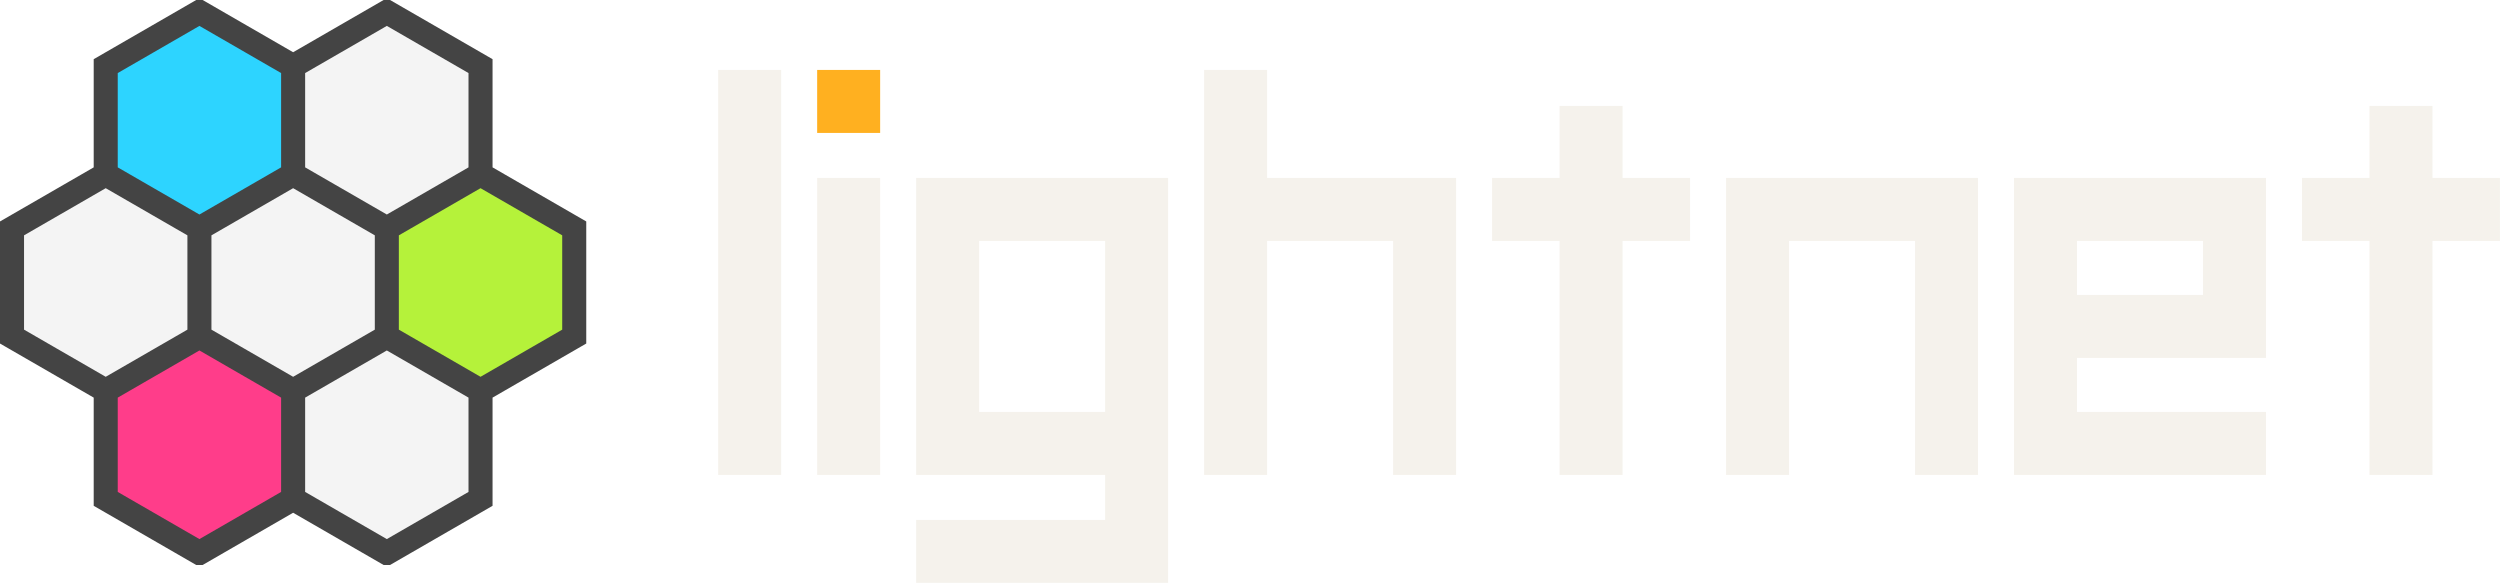
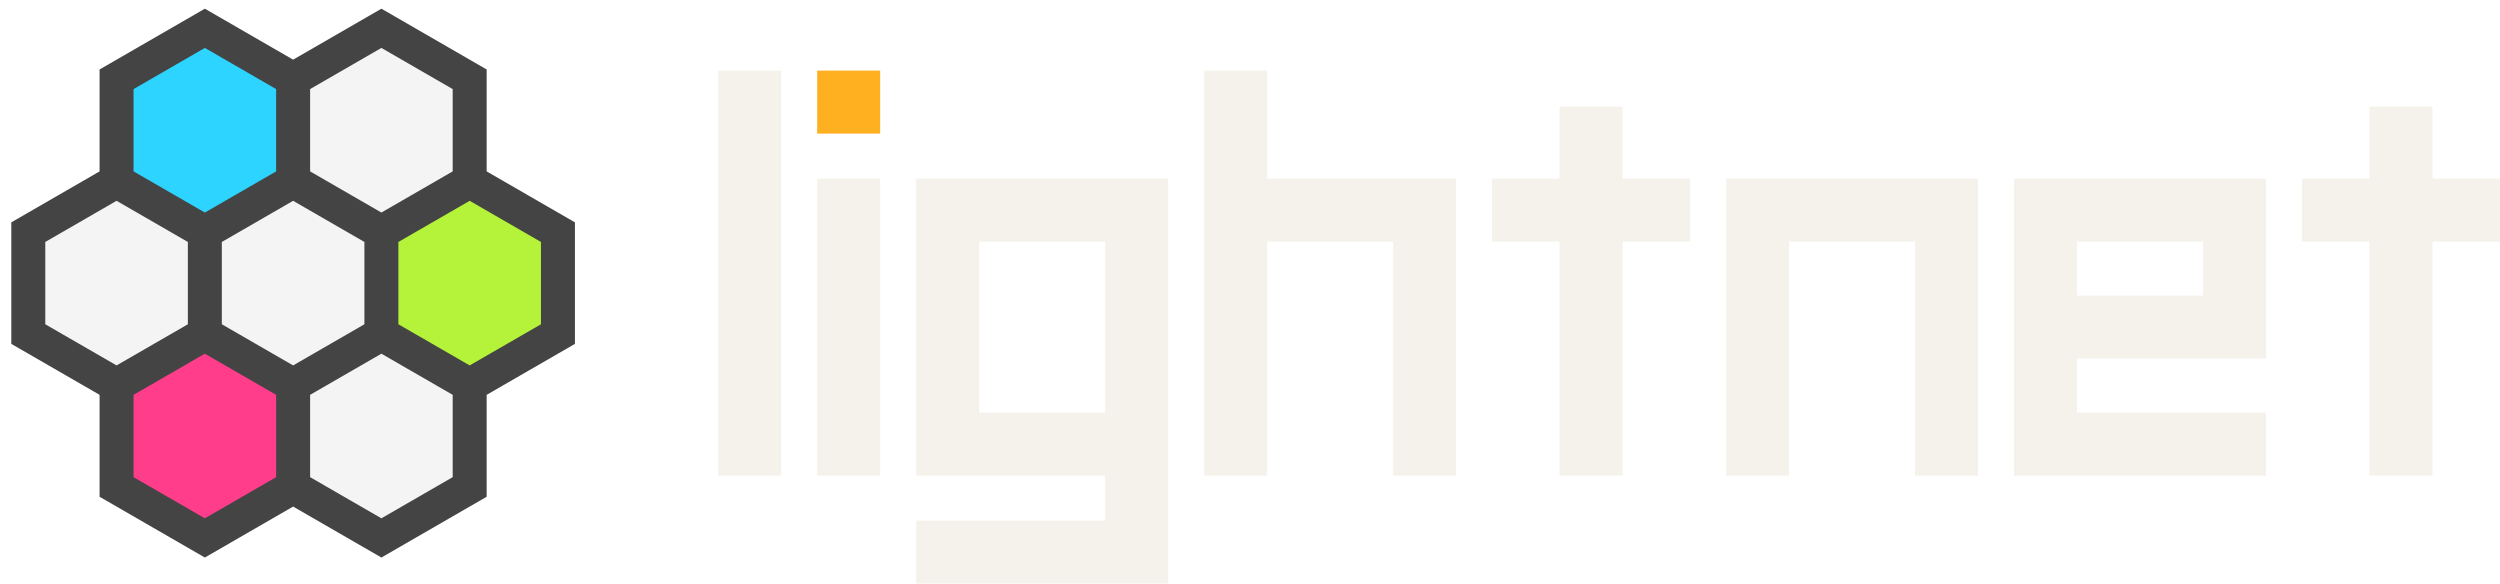
- <svg xmlns="http://www.w3.org/2000/svg" viewBox="0 0 476.03 111.00" width="476.03" height="111">
-   <svg viewBox="-48.765 -47 97.531 94" width="111.63" height="107.58" style="display: block;" x="0.00" y="0.00">
+ <svg xmlns="http://www.w3.org/2000/svg" viewBox="0 0 344.78 80.48" width="344.78" height="80.48">
+   <svg viewBox="-51.765 -50 103.531 100" width="80.85" height="78.09" style="display: block;" x="0.00" y="0.00">
    <path d="M0.00 -18.00L15.59 -9.00L15.59 9.00L0.00 18.00L-15.59 9.00L-15.59 -9.00Z" fill="rgba(244,244,244,1)" />
    <path d="M31.18 -18.00L46.77 -9.00L46.77 9.00L31.18 18.00L15.59 9.00L15.59 -9.00Z" fill="#B5F23A" />
    <path d="M15.59 -45.00L31.18 -36.00L31.18 -18.00L15.59 -9.00L0.00 -18.00L-0.00 -36.00Z" fill="rgba(244,244,244,1)" />
    <path d="M-15.59 -45.00L0.00 -36.00L0.00 -18.00L-15.59 -9.00L-31.18 -18.00L-31.18 -36.00Z" fill="#2DD4FF" />
    <path d="M-31.18 -18.00L-15.59 -9.00L-15.59 9.00L-31.18 18.00L-46.77 9.00L-46.77 -9.00Z" fill="rgba(244,244,244,1)" />
    <path d="M-15.59 9.00L0.00 18.00L0.00 36.00L-15.59 45.00L-31.18 36.00L-31.18 18.00Z" fill="#FF3D8A" />
    <path d="M15.59 9.00L31.18 18.00L31.18 36.00L15.59 45.00L0.00 36.00L-0.00 18.00Z" fill="rgba(244,244,244,1)" />
-     <path d="M0.00 -18.00L15.59 -9.00L15.59 9.00L0.00 18.00L-15.59 9.00L-15.59 -9.00ZM31.18 -18.00L46.77 -9.00L46.77 9.00L31.18 18.00L15.59 9.00L15.59 -9.00ZM15.59 -45.00L31.18 -36.00L31.18 -18.00L15.59 -9.00L0.00 -18.00L-0.00 -36.00ZM-15.59 -45.00L0.00 -36.00L0.00 -18.00L-15.59 -9.00L-31.18 -18.00L-31.18 -36.00ZM-31.18 -18.00L-15.59 -9.00L-15.59 9.00L-31.18 18.00L-46.77 9.00L-46.77 -9.00ZM-15.59 9.00L0.00 18.00L0.00 36.00L-15.59 45.00L-31.18 36.00L-31.18 18.00ZM15.59 9.00L31.18 18.00L31.18 36.00L15.59 45.00L0.00 36.00L-0.00 18.00Z" fill="none" stroke="rgba(68,68,68,1)" stroke-width="4" stroke-linejoin="miter" />
+     <path d="M0.00 -18.00L15.59 -9.00L15.59 9.00L0.00 18.00L-15.59 9.00L-15.59 -9.00ZM31.18 -18.00L46.77 -9.00L46.77 9.00L31.18 18.00L15.59 9.00L15.59 -9.00ZM15.59 -45.00L31.18 -36.00L31.18 -18.00L15.59 -9.00L0.00 -18.00L-0.00 -36.00ZM-15.59 -45.00L0.00 -36.00L0.00 -18.00L-15.59 -9.00L-31.18 -18.00L-31.18 -36.00ZM-31.18 -18.00L-15.59 -9.00L-15.59 9.00L-31.18 18.00L-46.77 9.00L-46.77 -9.00ZM-15.59 9.00L0.00 18.00L0.00 36.00L-15.59 45.00L-31.18 36.00L-31.18 18.00ZM15.59 9.00L31.18 18.00L31.18 36.00L15.59 45.00L0.00 36.00L-0.00 18.00Z" fill="none" stroke="rgba(68,68,68,1)" stroke-width="6" stroke-linejoin="miter" />
  </svg>
-   <svg viewBox="0 0 396 114" width="339.29" height="97.67" style="display: block;" x="136.74" y="13.32">
+   <svg viewBox="0 0 396 114" width="245.74" height="70.74" style="display: block;" x="99.04" y="9.74">
    <path d="M0 0h14v90h-14zM22 24h14v66h-14zM44 24h56v14h-56zM44 24h14v66h-14zM86 24h14v66h-14zM44 76h56v14h-56zM86 90h14v24h-14zM44 100h56v14h-56zM108 0h14v90h-14zM108 24h56v14h-56zM150 24h14v66h-14zM187 8h14v82h-14zM172 24h44v14h-44zM224 24h14v66h-14zM224 24h56v14h-56zM266 24h14v66h-14zM288 24h14v66h-14zM288 24h56v14h-56zM288 50h56v14h-56zM330 24h14v30h-14zM288 76h56v14h-56zM367 8h14v82h-14zM352 24h44v14h-44z" fill="#F5F2EC" />
    <path d="M22 0h14v14h-14z" fill="#FFB020" />
  </svg>
</svg>
